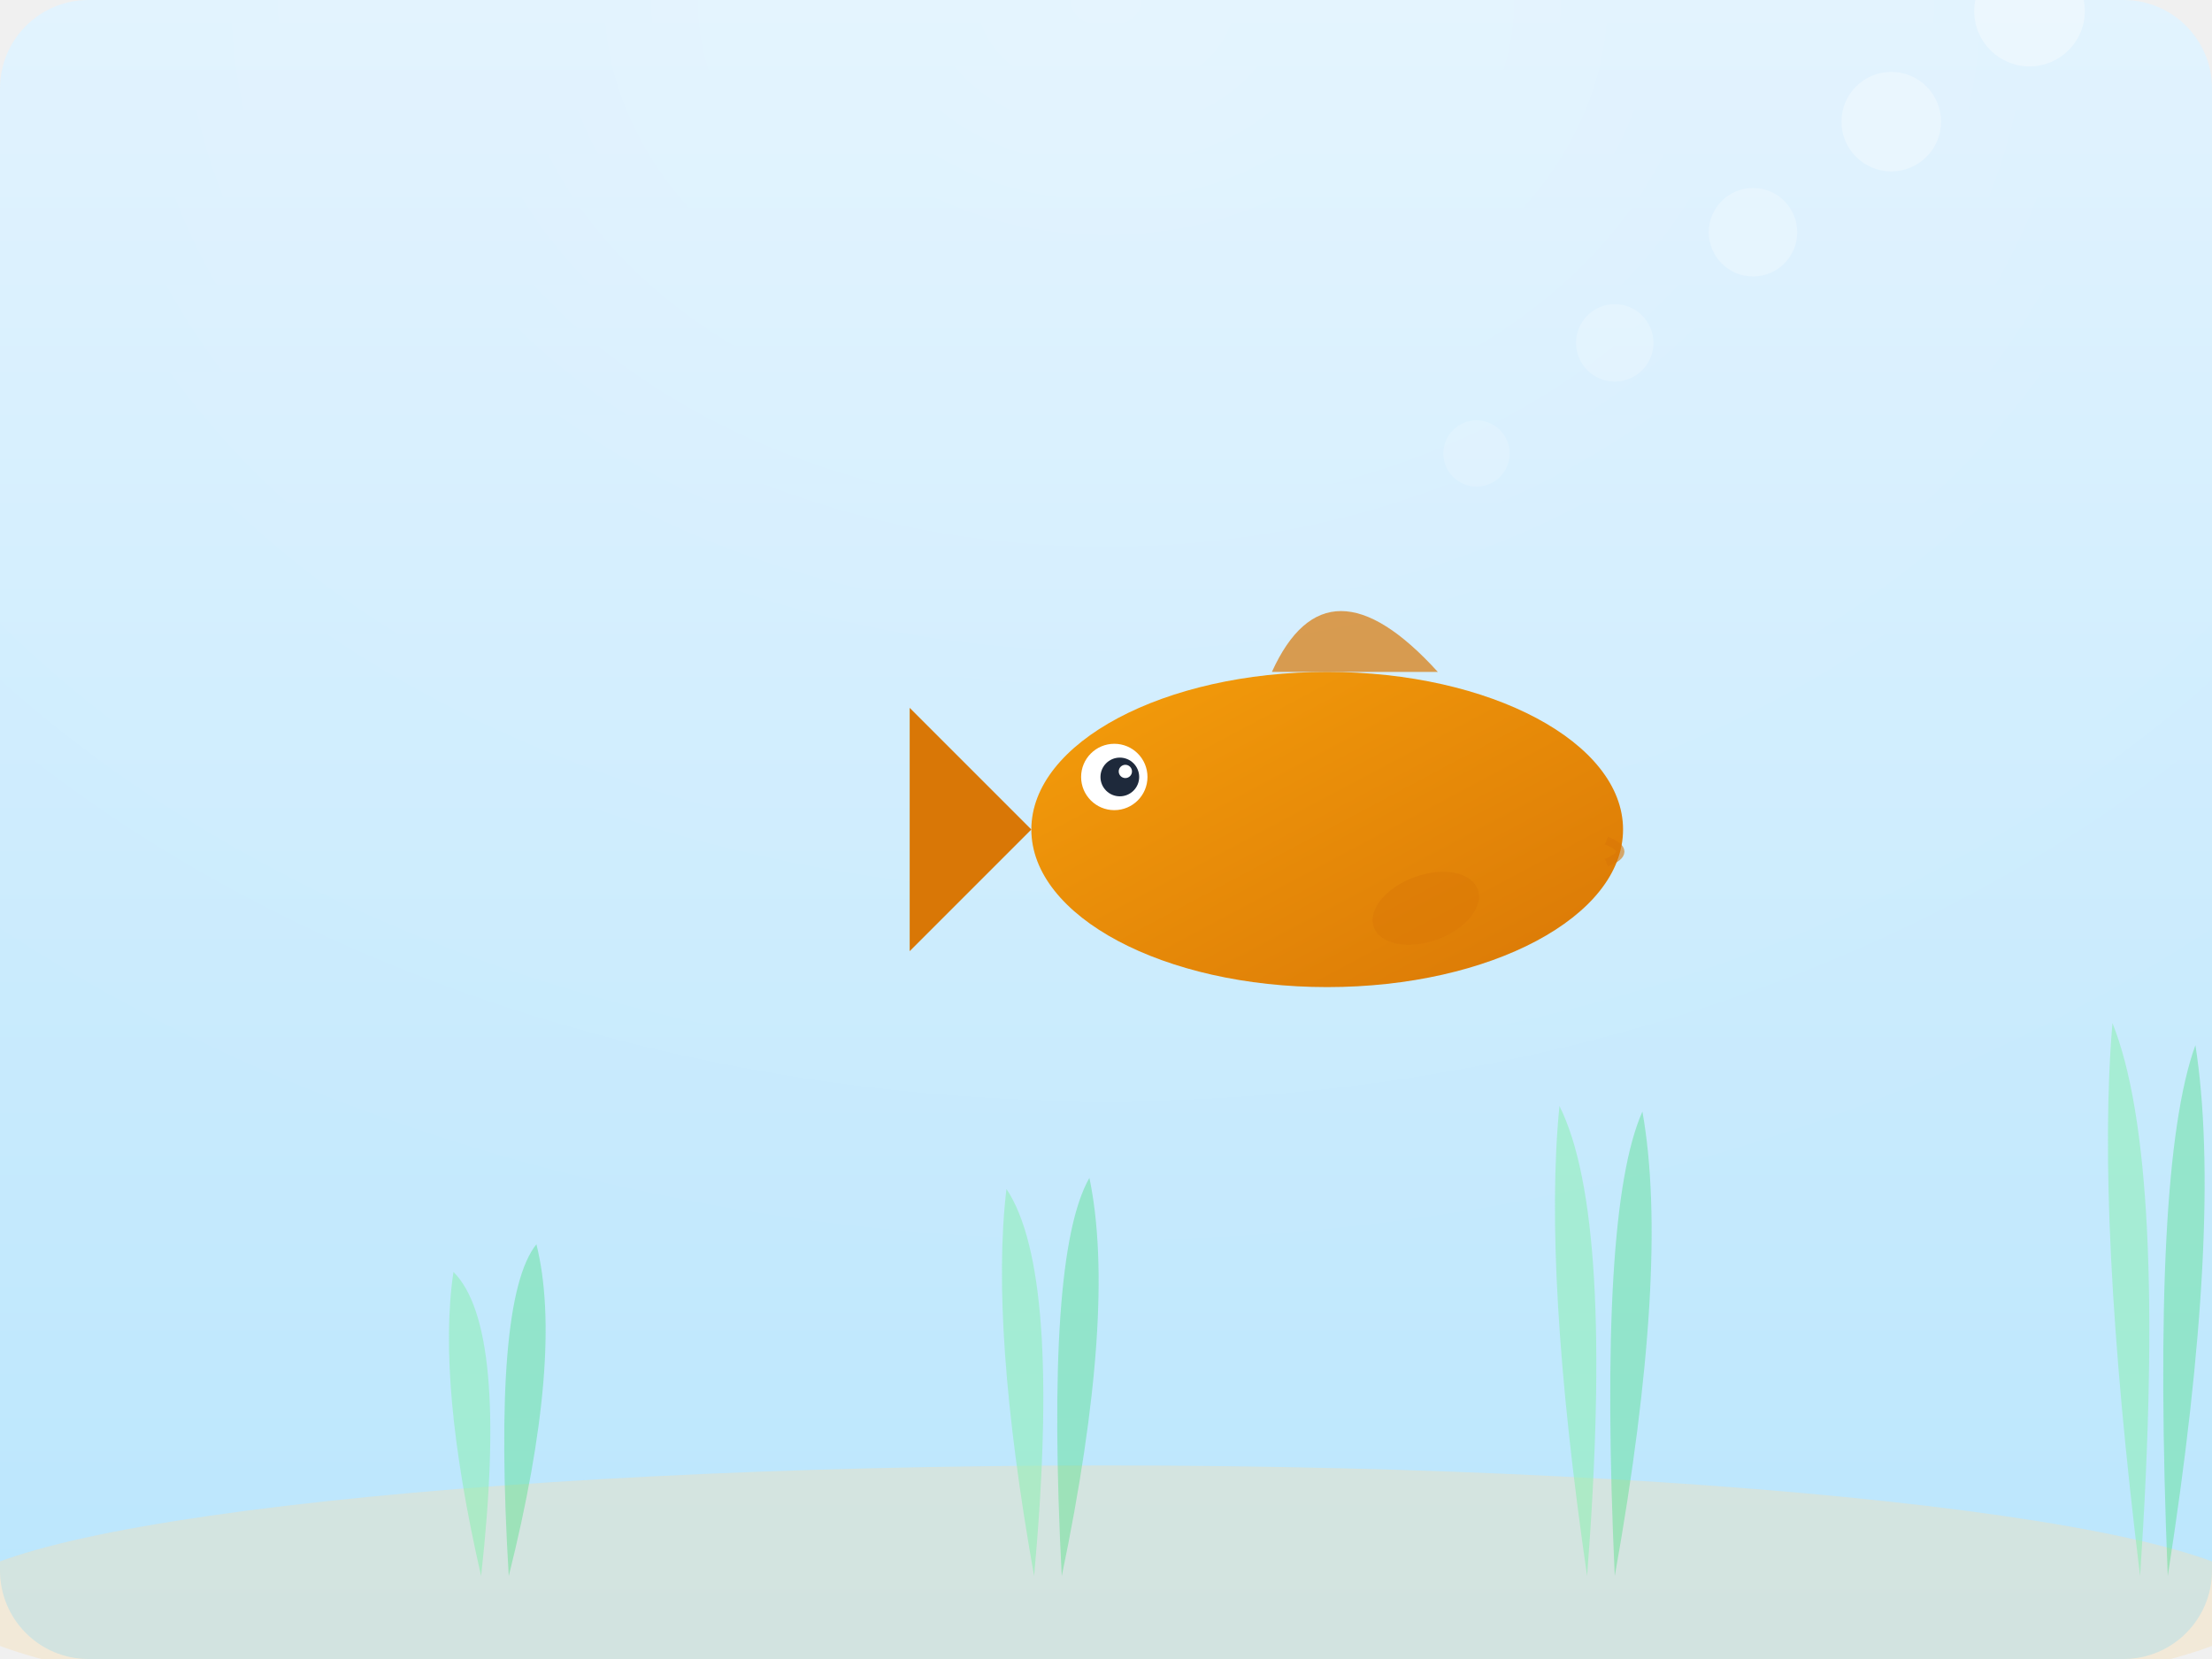
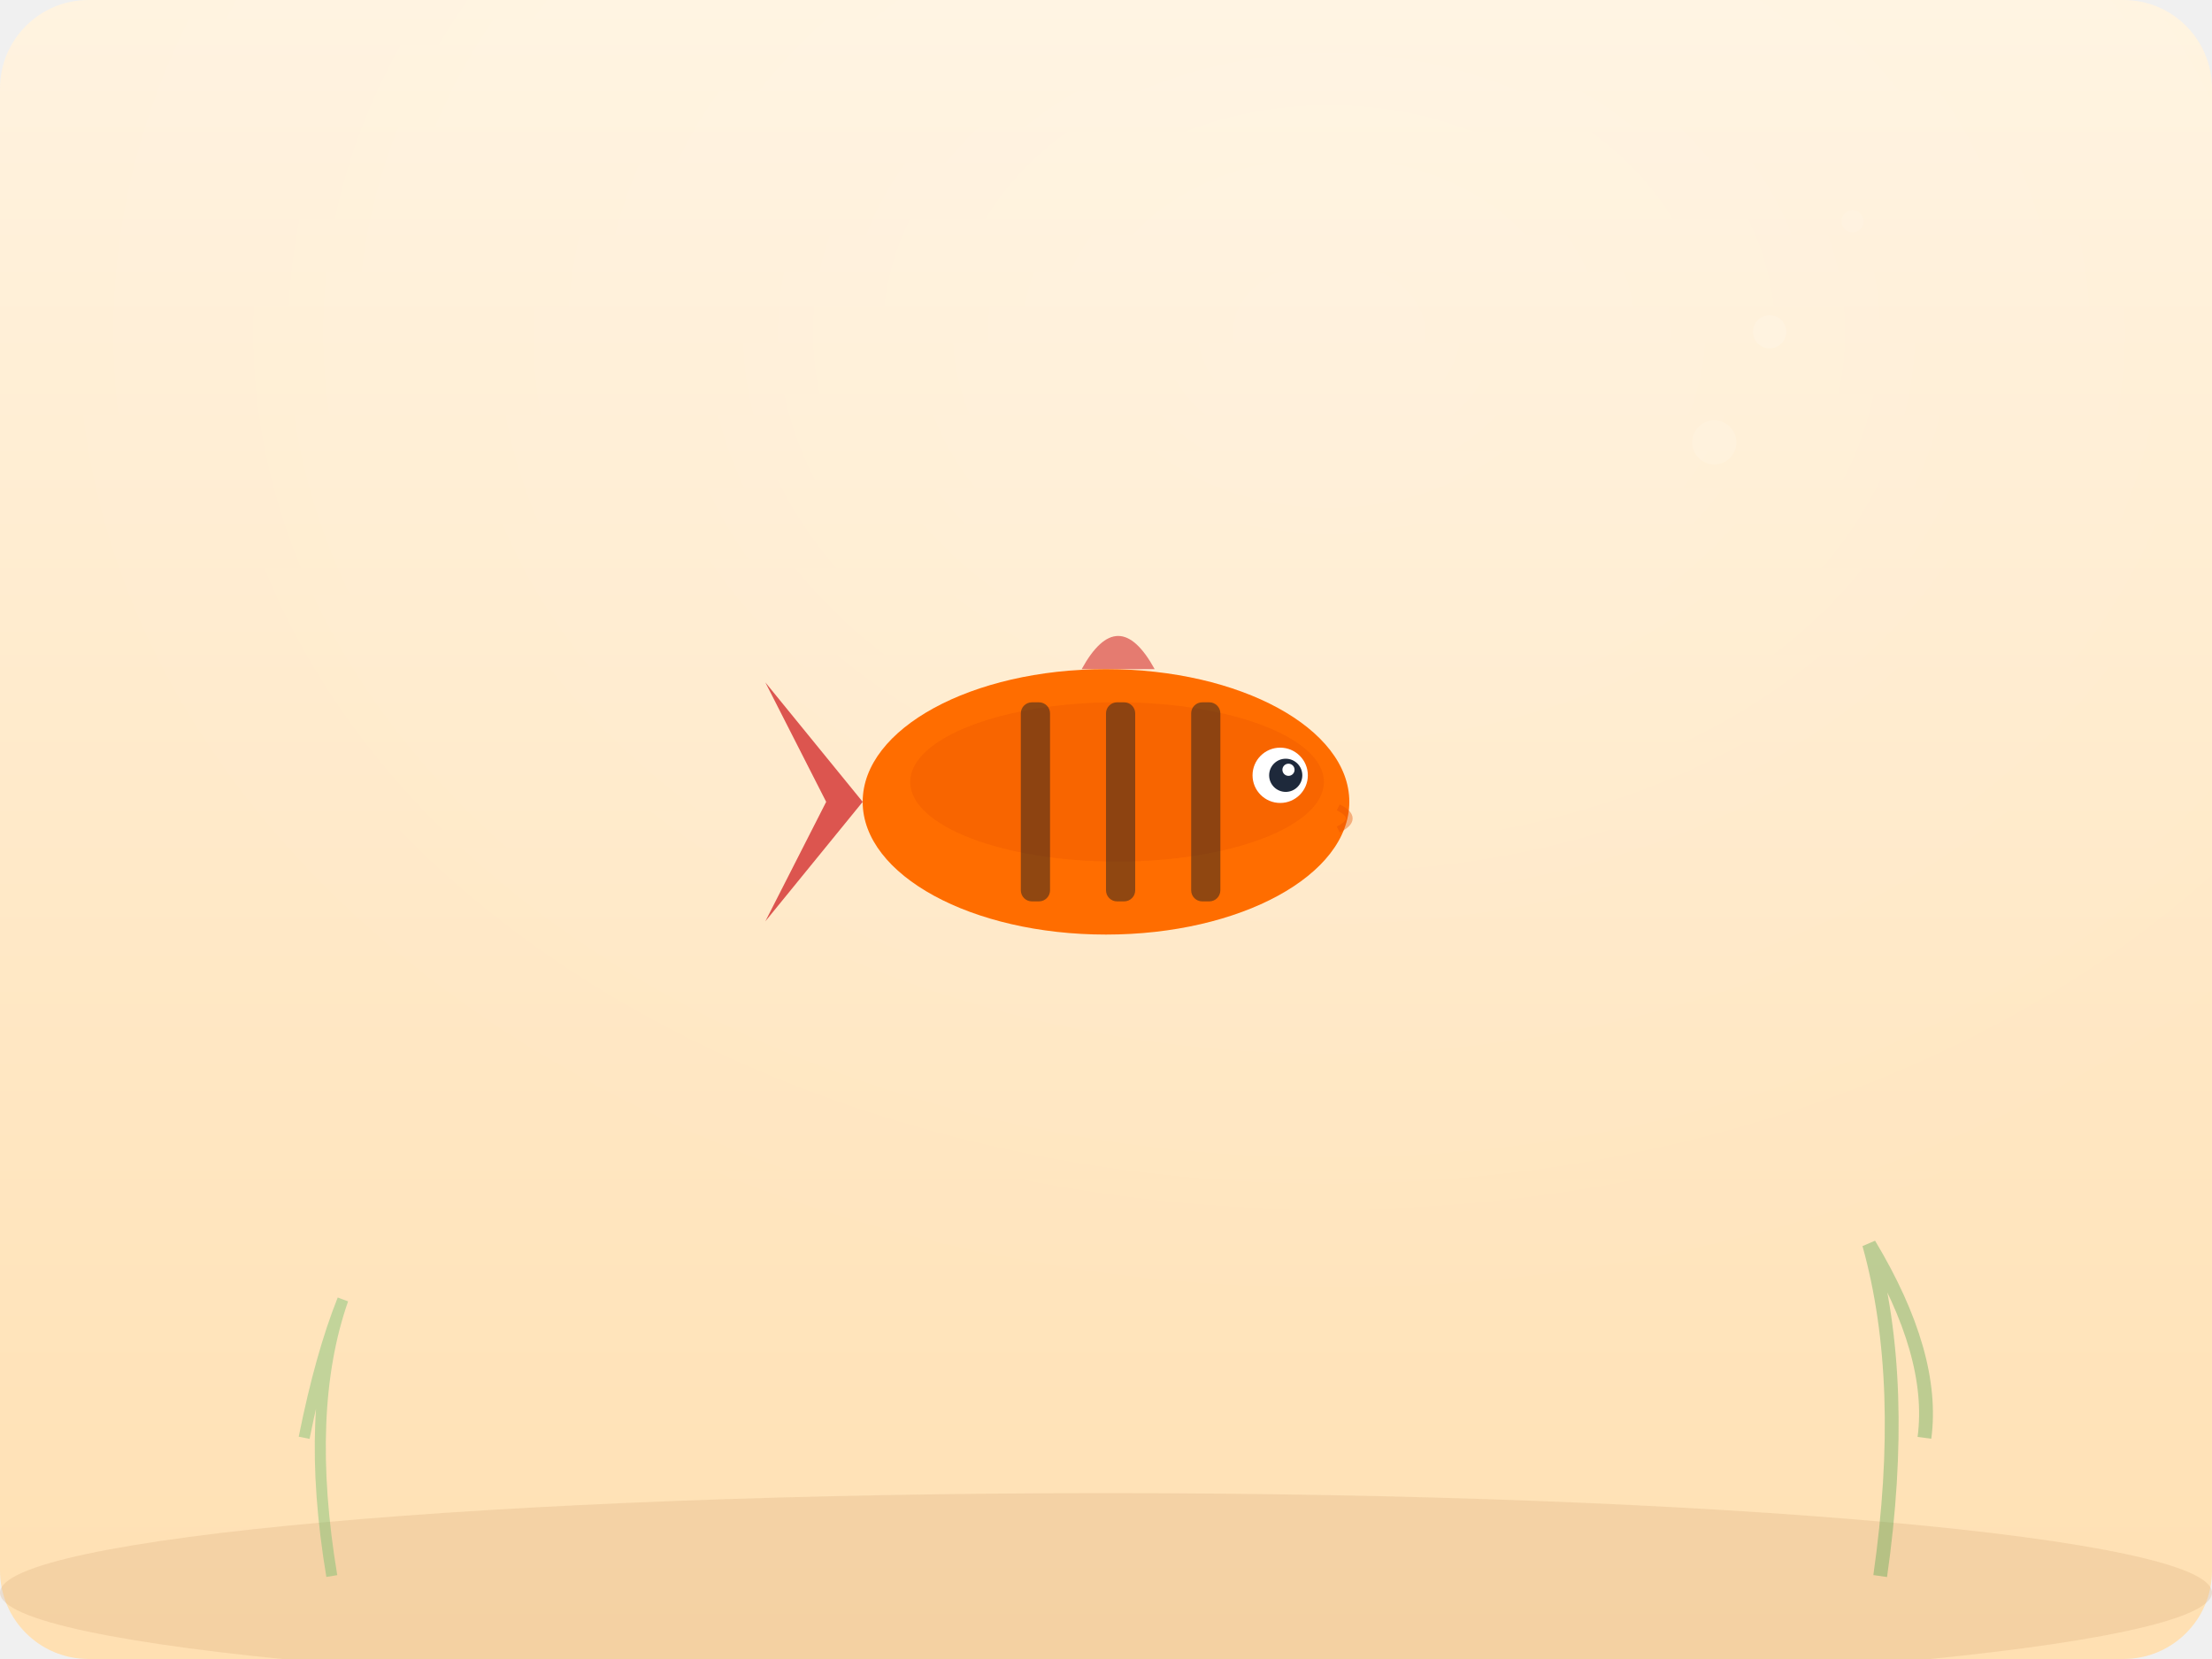
<svg xmlns="http://www.w3.org/2000/svg" viewBox="0 0 400 300" width="400" height="300">
  <defs>
-     <linearGradient id="bg_62" x1="0%" y1="0%" x2="0%" y2="100%">
-       <stop offset="0%" style="stop-color:#E0F2FE" />
-       <stop offset="100%" style="stop-color:#BAE6FD" />
+     <linearGradient id="bg62" x1="0%" y1="0%" x2="0%" y2="100%">
+       <stop offset="0%" style="stop-color:#FFF3E0" />
+       <stop offset="100%" style="stop-color:#FFE0B2" />
    </linearGradient>
-     <linearGradient id="fish_62" x1="0%" y1="0%" x2="100%" y2="100%">
-       <stop offset="0%" style="stop-color:#F59E0B" />
-       <stop offset="100%" style="stop-color:#D97706" />
-     </linearGradient>
-     <radialGradient id="light_62" cx="50%" cy="0%" r="80%">
+     <radialGradient id="glow62" cx="60%" cy="20%" r="60%">
      <stop offset="0%" style="stop-color:white;stop-opacity:0.15" />
      <stop offset="100%" style="stop-color:white;stop-opacity:0" />
    </radialGradient>
  </defs>
-   <rect width="400" height="300" rx="16" fill="url(#bg_62)" />
-   <rect width="400" height="300" rx="16" fill="url(#light_62)" />
-   <ellipse cx="200" cy="290" rx="210" ry="25" fill="#F5DEB3" opacity="0.4" />
-   <path d="M87,285 Q79,250 82,230 Q92,240 87,285" fill="#86EFAC" opacity="0.5" />
-   <path d="M92,285 Q102,245 97,225 Q89,235 92,285" fill="#4ADE80" opacity="0.4" />
-   <path d="M187,285 Q179,240 182,215 Q192,230 187,285" fill="#86EFAC" opacity="0.5" />
-   <path d="M192,285 Q202,237 197,213 Q189,227 192,285" fill="#4ADE80" opacity="0.4" />
-   <path d="M287,285 Q279,230 282,200 Q292,220 287,285" fill="#86EFAC" opacity="0.5" />
-   <path d="M292,285 Q302,229 297,201 Q289,219 292,285" fill="#4ADE80" opacity="0.4" />
-   <path d="M387,285 Q379,220 382,185 Q392,210 387,285" fill="#86EFAC" opacity="0.5" />
-   <path d="M392,285 Q402,221 397,189 Q389,211 392,285" fill="#4ADE80" opacity="0.4" />
-   <circle cx="267" cy="82" r="6" fill="white" opacity="0.15" />
-   <circle cx="292" cy="62" r="7" fill="white" opacity="0.2" />
-   <circle cx="317" cy="42" r="8" fill="white" opacity="0.25" />
-   <circle cx="342" cy="22" r="9" fill="white" opacity="0.3" />
-   <circle cx="367" cy="2" r="10" fill="white" opacity="0.35" />
-   <ellipse cx="240" cy="150" rx="53.5" ry="28.5" fill="url(#fish_62)" />
-   <path d="M186.5,150 L164.5,128 L164.5,172 Z" fill="#D97706" />
-   <path d="M230,121.5 Q240,99.5 260,121.5" fill="#D97706" opacity="0.7" />
-   <ellipse cx="257.833" cy="164.25" rx="10" ry="6" fill="#D97706" opacity="0.5" transform="rotate(-20 257.8333 164.25)" />
-   <circle cx="201.5" cy="140.5" r="6" fill="white" />
-   <circle cx="202.5" cy="140.5" r="3.5" fill="#1E293B" />
-   <circle cx="203.5" cy="139.5" r="1.2" fill="white" />
-   <path d="M290.5,152 Q295.5,154 290.5,156" fill="none" stroke="#D97706" stroke-width="1.5" opacity="0.6" />
+   <rect width="400" height="300" rx="16" fill="url(#bg62)" />
+   <rect width="400" height="300" rx="16" fill="url(#glow62)" />
+   <ellipse cx="200" cy="288" rx="200" ry="18" fill="#D4A574" opacity="0.25" />
+   <path d="M60,285 Q55,255 62,235 Q58,245 55,260" stroke="#66BB6A" stroke-width="2" fill="none" opacity="0.4" />
+   <path d="M340,285 Q345,250 338,225 Q350,245 348,260" stroke="#43A047" stroke-width="2.5" fill="none" opacity="0.35" />
+   <circle cx="320" cy="60" r="3" fill="white" opacity="0.15" />
+   <circle cx="335" cy="40" r="2" fill="white" opacity="0.1" />
+   <circle cx="310" cy="80" r="4" fill="white" opacity="0.12" />
+   <path d="M156,145 L138.4,123.4 L149.4,145 L138.4,166.6 Z" fill="#D32F2F" opacity="0.8" />
+   <path d="M195.6,121 Q202.2,109 208.8,121" fill="#D32F2F" opacity="0.6" />
+   <ellipse cx="200" cy="145" rx="44" ry="24" fill="#FF6D00" />
+   <ellipse cx="202" cy="141.4" rx="37.4" ry="14.4" fill="#E65100" opacity="0.3" />
+   <rect x="184.6" y="127" width="5.28" height="36" rx="2" fill="#212121" opacity="0.5" />
+   <rect x="200" y="127" width="5.28" height="36" rx="2" fill="#212121" opacity="0.5" />
+   <rect x="215.4" y="127" width="5.28" height="36" rx="2" fill="#212121" opacity="0.5" />
+   <circle cx="231.5" cy="140.2" r="5" fill="white" />
+   <circle cx="232.5" cy="140.2" r="3" fill="#1E293B" />
+   <circle cx="233" cy="139.2" r="1.1" fill="white" />
+   <path d="M242,146 Q246,148 242,150" fill="none" stroke="#E65100" stroke-width="1.2" opacity="0.4" />
</svg>
